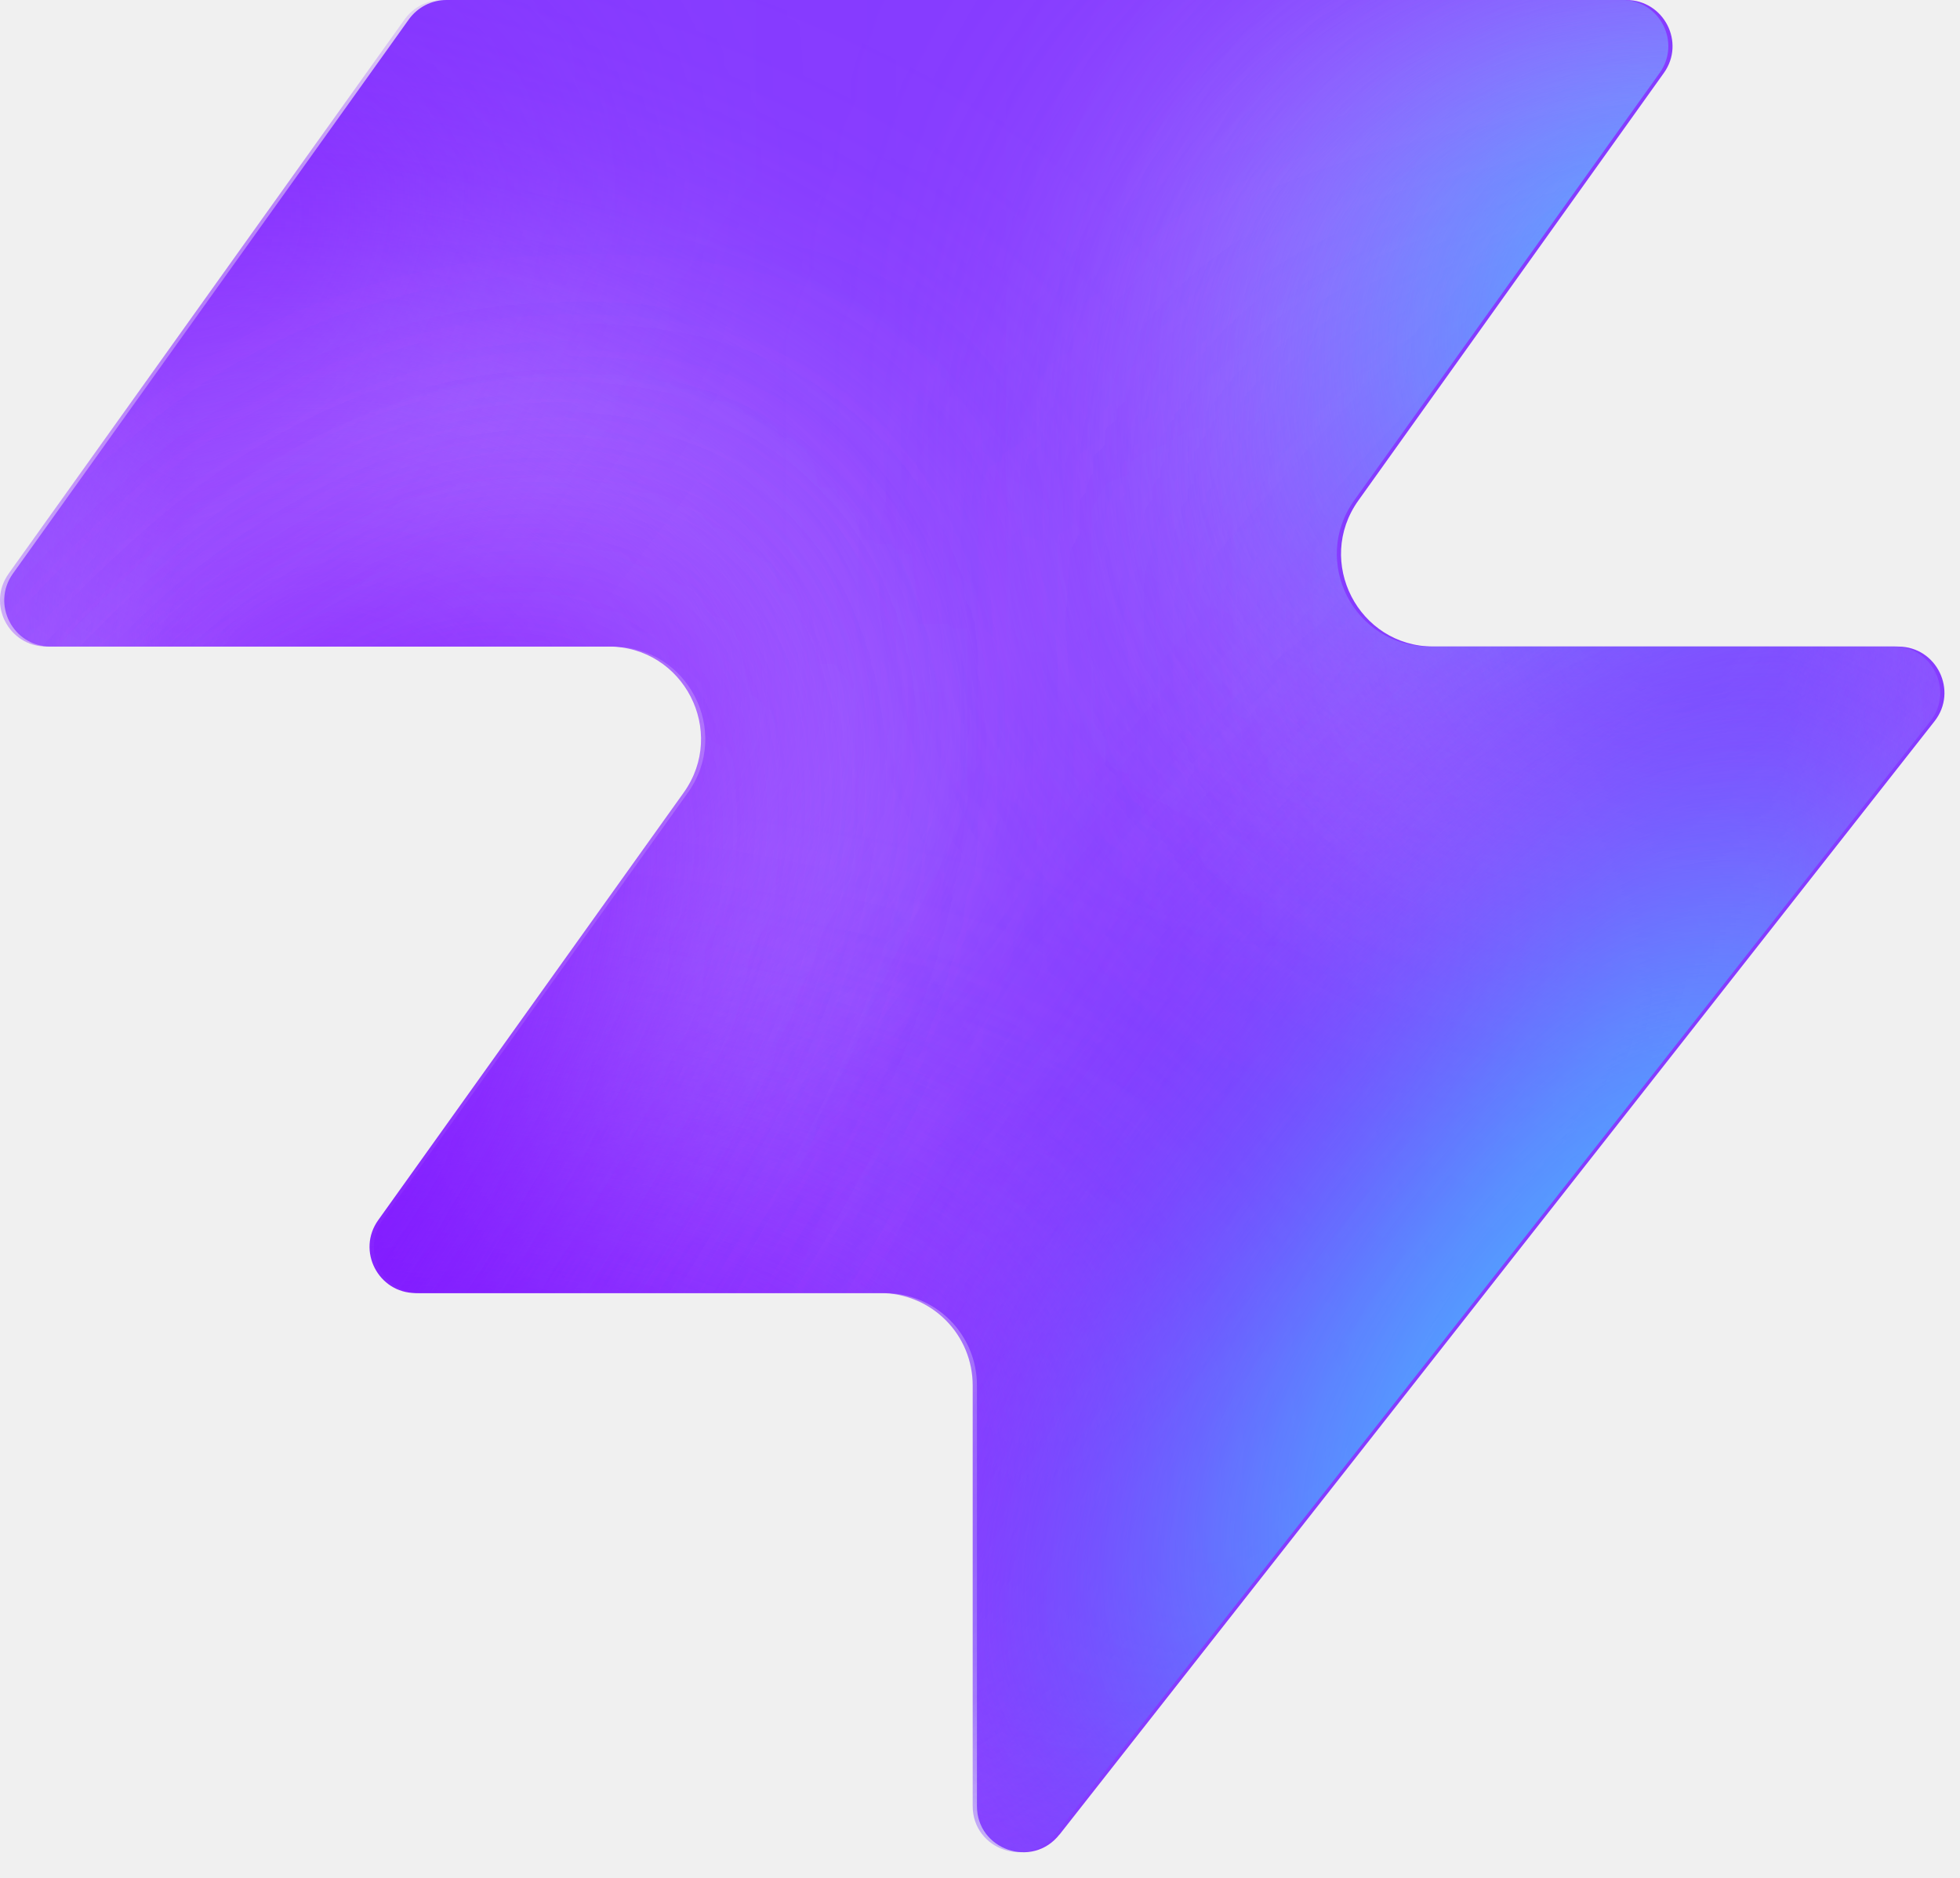
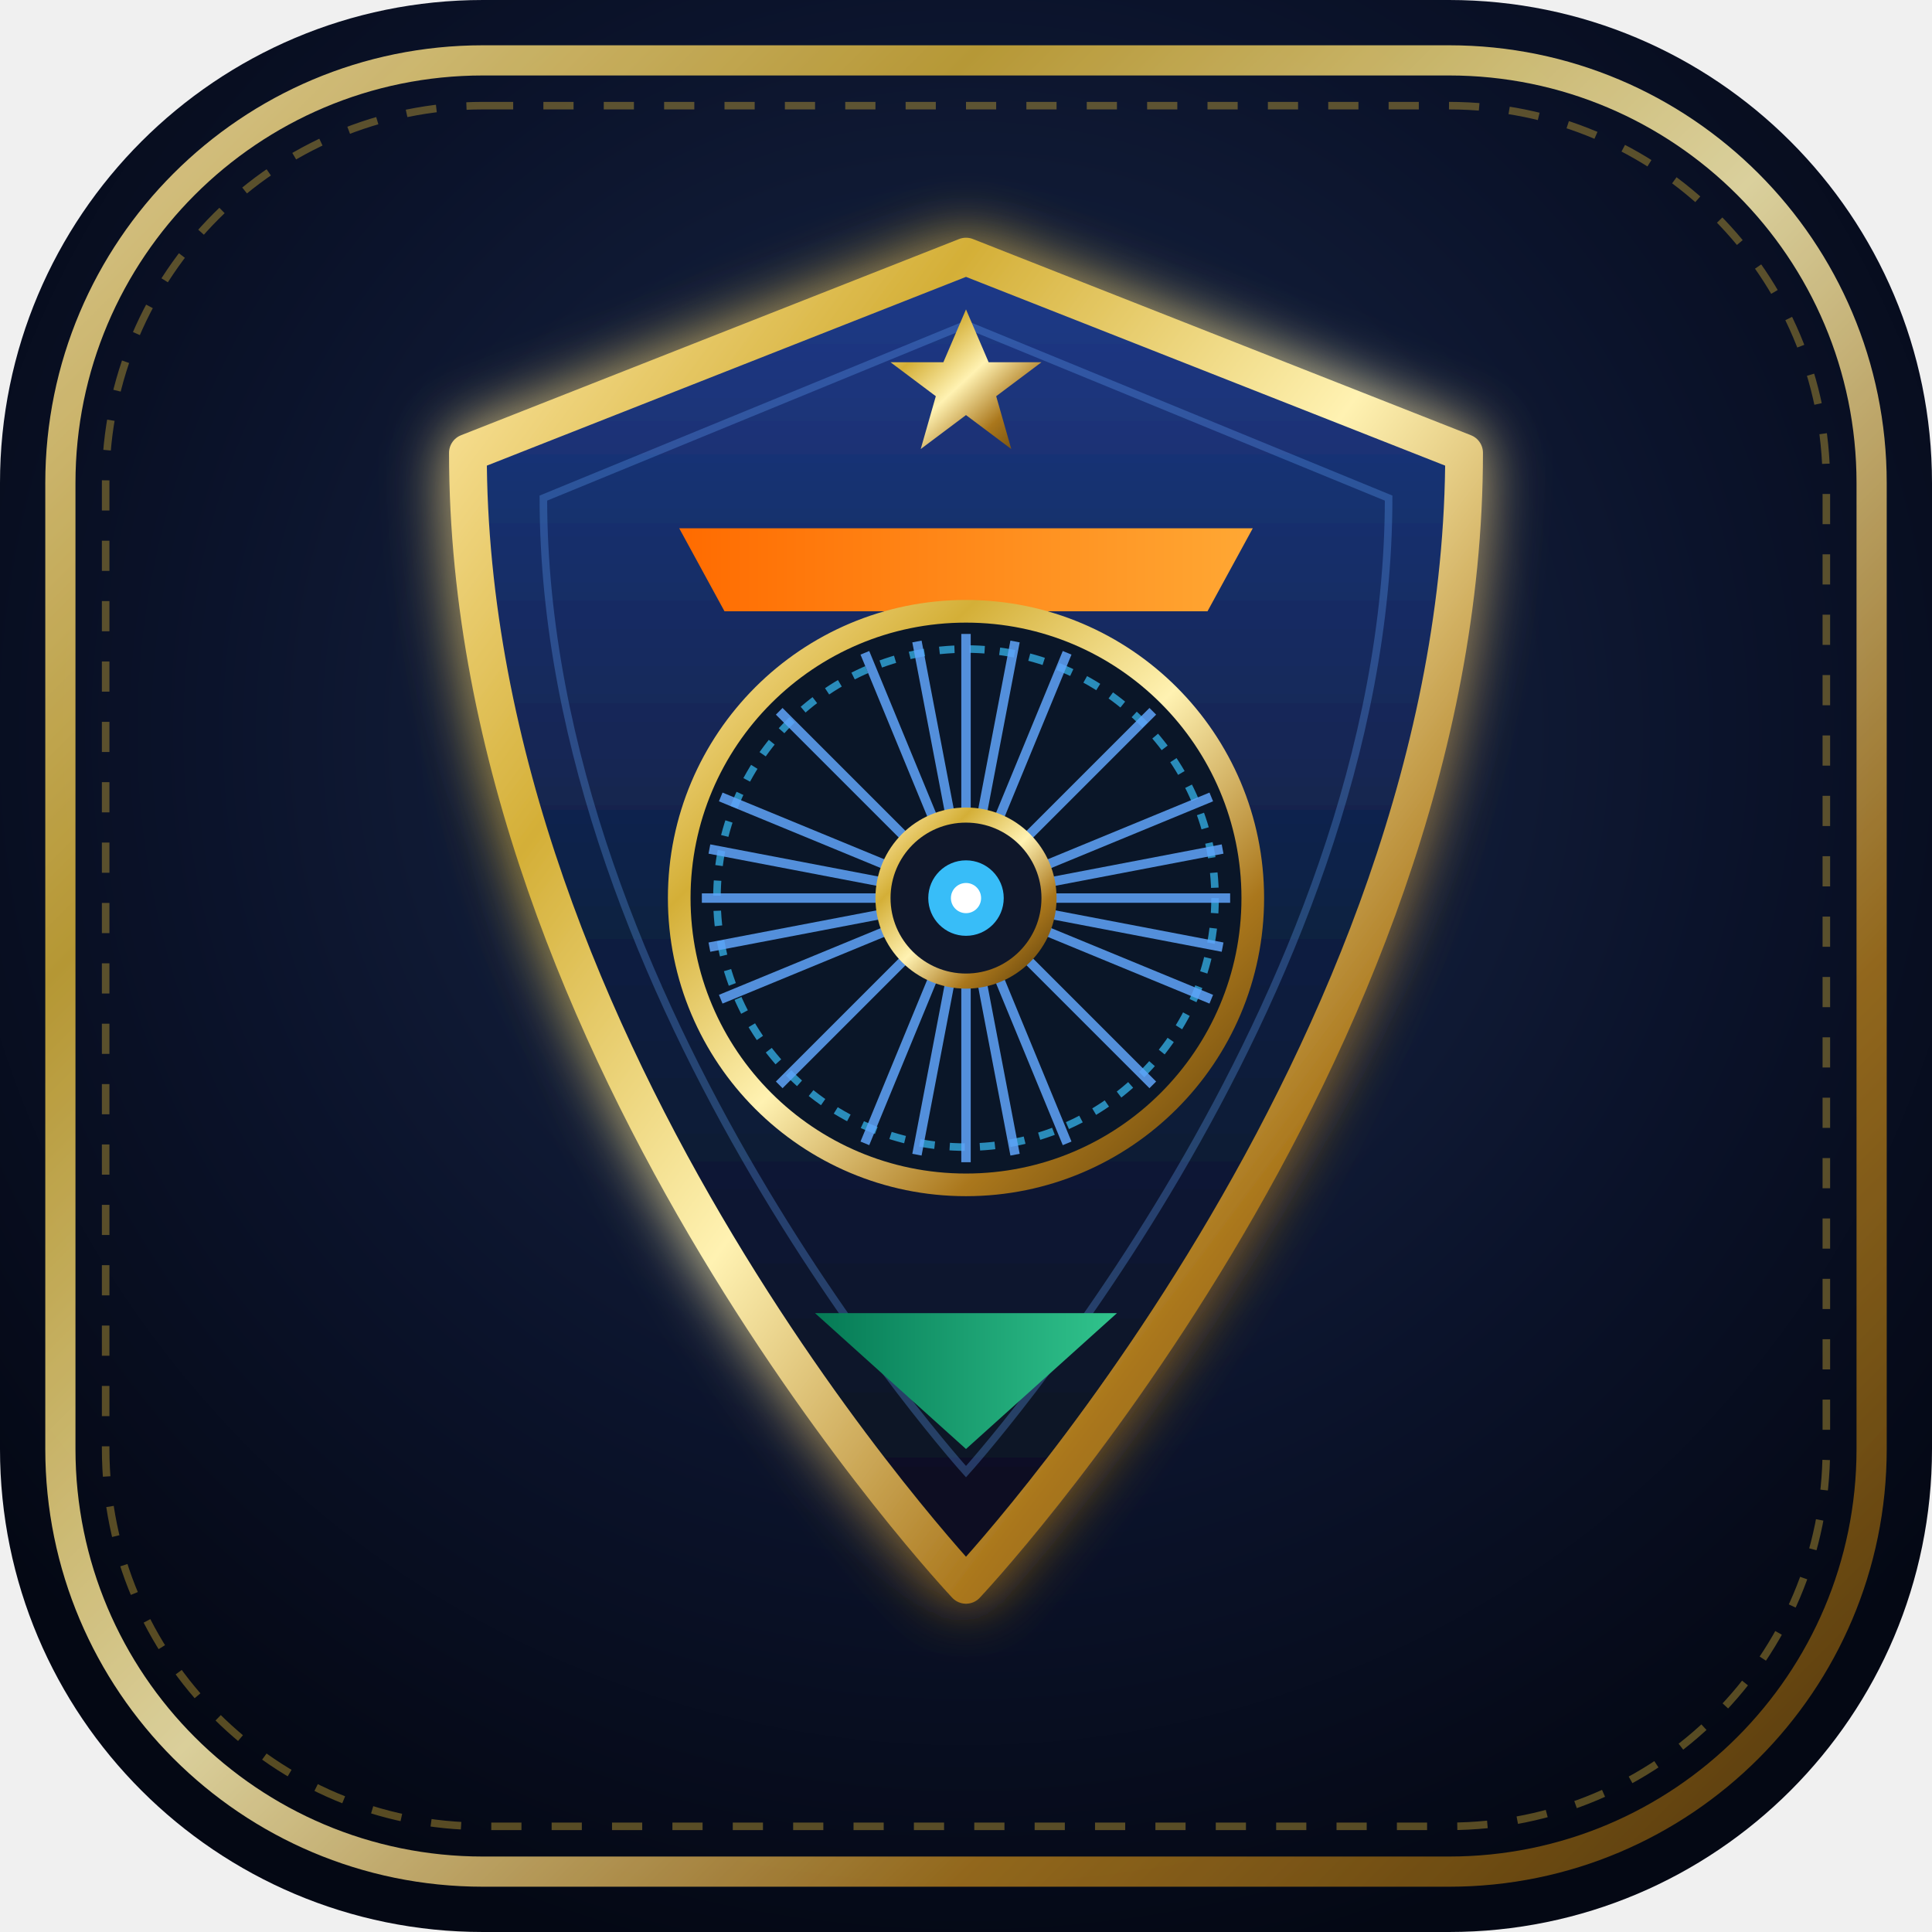
- <svg xmlns="http://www.w3.org/2000/svg" width="48" height="46" fill="none" viewBox="0 0 48 46">
-   <path fill="#863bff" d="M25.946 44.938c-.664.845-2.021.375-2.021-.698V33.937a2.26 2.26 0 0 0-2.262-2.262H10.287c-.92 0-1.456-1.04-.92-1.788l7.48-10.471c1.07-1.497 0-3.578-1.842-3.578H1.237c-.92 0-1.456-1.04-.92-1.788L10.013.474c.214-.297.556-.474.92-.474h28.894c.92 0 1.456 1.04.92 1.788l-7.48 10.471c-1.07 1.498 0 3.579 1.842 3.579h11.377c.943 0 1.473 1.088.89 1.83L25.947 44.94z" style="fill:#863bff;fill:color(display-p3 .525 .23 1);fill-opacity:1" />
-   <mask id="a" width="48" height="46" x="0" y="0" maskUnits="userSpaceOnUse" style="mask-type:alpha">
-     <path fill="#000" d="M25.842 44.938c-.664.844-2.021.375-2.021-.698V33.937a2.26 2.26 0 0 0-2.262-2.262H10.183c-.92 0-1.456-1.04-.92-1.788l7.48-10.471c1.07-1.498 0-3.579-1.842-3.579H1.133c-.92 0-1.456-1.04-.92-1.787L9.91.473c.214-.297.556-.474.92-.474h28.894c.92 0 1.456 1.04.92 1.788l-7.48 10.471c-1.07 1.498 0 3.578 1.842 3.578h11.377c.943 0 1.473 1.088.89 1.832L25.843 44.94z" style="fill:#000;fill-opacity:1" />
-   </mask>
-   <g mask="url(#a)">
-     <g filter="url(#b)">
-       <ellipse cx="5.508" cy="14.704" fill="#ede6ff" rx="5.508" ry="14.704" style="fill:#ede6ff;fill:color(display-p3 .927 .903 1);fill-opacity:1" transform="matrix(.00324 1 1 -.00324 -4.47 31.516)" />
-     </g>
-     <g filter="url(#c)">
-       <ellipse cx="10.399" cy="29.851" fill="#ede6ff" rx="10.399" ry="29.851" style="fill:#ede6ff;fill:color(display-p3 .927 .903 1);fill-opacity:1" transform="matrix(.00324 1 1 -.00324 -39.328 7.883)" />
-     </g>
-     <g filter="url(#d)">
-       <ellipse cx="5.508" cy="30.487" fill="#7e14ff" rx="5.508" ry="30.487" style="fill:#7e14ff;fill:color(display-p3 .492 .077 1);fill-opacity:1" transform="rotate(89.814 -25.913 -14.639)scale(1 -1)" />
-     </g>
-     <g filter="url(#e)">
-       <ellipse cx="5.508" cy="30.599" fill="#7e14ff" rx="5.508" ry="30.599" style="fill:#7e14ff;fill:color(display-p3 .492 .077 1);fill-opacity:1" transform="rotate(89.814 -32.644 -3.334)scale(1 -1)" />
-     </g>
-     <g filter="url(#f)">
-       <ellipse cx="5.508" cy="30.599" fill="#7e14ff" rx="5.508" ry="30.599" style="fill:#7e14ff;fill:color(display-p3 .492 .077 1);fill-opacity:1" transform="matrix(.00324 1 1 -.00324 -34.34 30.47)" />
-     </g>
-     <g filter="url(#g)">
-       <ellipse cx="14.072" cy="22.078" fill="#ede6ff" rx="14.072" ry="22.078" style="fill:#ede6ff;fill:color(display-p3 .927 .903 1);fill-opacity:1" transform="rotate(93.35 24.506 48.493)scale(-1 1)" />
-     </g>
-     <g filter="url(#h)">
-       <ellipse cx="3.47" cy="21.501" fill="#7e14ff" rx="3.47" ry="21.501" style="fill:#7e14ff;fill:color(display-p3 .492 .077 1);fill-opacity:1" transform="rotate(89.009 28.708 47.59)scale(-1 1)" />
-     </g>
-     <g filter="url(#i)">
-       <ellipse cx="3.47" cy="21.501" fill="#7e14ff" rx="3.47" ry="21.501" style="fill:#7e14ff;fill:color(display-p3 .492 .077 1);fill-opacity:1" transform="rotate(89.009 28.708 47.59)scale(-1 1)" />
-     </g>
-     <g filter="url(#j)">
-       <ellipse cx=".387" cy="8.972" fill="#7e14ff" rx="4.407" ry="29.108" style="fill:#7e14ff;fill:color(display-p3 .492 .077 1);fill-opacity:1" transform="rotate(39.51 .387 8.972)" />
-     </g>
-     <g filter="url(#k)">
-       <ellipse cx="47.523" cy="-6.092" fill="#7e14ff" rx="4.407" ry="29.108" style="fill:#7e14ff;fill:color(display-p3 .492 .077 1);fill-opacity:1" transform="rotate(37.892 47.523 -6.092)" />
-     </g>
-     <g filter="url(#l)">
-       <ellipse cx="41.412" cy="6.333" fill="#47bfff" rx="5.971" ry="9.665" style="fill:#47bfff;fill:color(display-p3 .28 .748 1);fill-opacity:1" transform="rotate(37.892 41.412 6.333)" />
-     </g>
-     <g filter="url(#m)">
-       <ellipse cx="-1.879" cy="38.332" fill="#7e14ff" rx="4.407" ry="29.108" style="fill:#7e14ff;fill:color(display-p3 .492 .077 1);fill-opacity:1" transform="rotate(37.892 -1.88 38.332)" />
-     </g>
-     <g filter="url(#n)">
-       <ellipse cx="-1.879" cy="38.332" fill="#7e14ff" rx="4.407" ry="29.108" style="fill:#7e14ff;fill:color(display-p3 .492 .077 1);fill-opacity:1" transform="rotate(37.892 -1.88 38.332)" />
-     </g>
-     <g filter="url(#o)">
-       <ellipse cx="35.651" cy="29.907" fill="#7e14ff" rx="4.407" ry="29.108" style="fill:#7e14ff;fill:color(display-p3 .492 .077 1);fill-opacity:1" transform="rotate(37.892 35.651 29.907)" />
-     </g>
-     <g filter="url(#p)">
-       <ellipse cx="38.418" cy="32.4" fill="#47bfff" rx="5.971" ry="15.297" style="fill:#47bfff;fill:color(display-p3 .28 .748 1);fill-opacity:1" transform="rotate(37.892 38.418 32.4)" />
-     </g>
-   </g>
+ <svg xmlns="http://www.w3.org/2000/svg" viewBox="0 0 512 512" width="100%" height="100%">
  <defs>
-     <filter id="b" width="60.045" height="41.654" x="-19.77" y="16.149" color-interpolation-filters="sRGB" filterUnits="userSpaceOnUse">
-       <feFlood flood-opacity="0" result="BackgroundImageFix" />
-       <feBlend in="SourceGraphic" in2="BackgroundImageFix" result="shape" />
-       <feGaussianBlur result="effect1_foregroundBlur_2002_17158" stdDeviation="7.659" />
-     </filter>
-     <filter id="c" width="90.34" height="51.437" x="-54.613" y="-7.533" color-interpolation-filters="sRGB" filterUnits="userSpaceOnUse">
-       <feFlood flood-opacity="0" result="BackgroundImageFix" />
-       <feBlend in="SourceGraphic" in2="BackgroundImageFix" result="shape" />
-       <feGaussianBlur result="effect1_foregroundBlur_2002_17158" stdDeviation="7.659" />
-     </filter>
-     <filter id="d" width="79.355" height="29.4" x="-49.64" y="2.03" color-interpolation-filters="sRGB" filterUnits="userSpaceOnUse">
-       <feFlood flood-opacity="0" result="BackgroundImageFix" />
-       <feBlend in="SourceGraphic" in2="BackgroundImageFix" result="shape" />
-       <feGaussianBlur result="effect1_foregroundBlur_2002_17158" stdDeviation="4.596" />
-     </filter>
-     <filter id="e" width="79.579" height="29.4" x="-45.045" y="20.029" color-interpolation-filters="sRGB" filterUnits="userSpaceOnUse">
-       <feFlood flood-opacity="0" result="BackgroundImageFix" />
-       <feBlend in="SourceGraphic" in2="BackgroundImageFix" result="shape" />
-       <feGaussianBlur result="effect1_foregroundBlur_2002_17158" stdDeviation="4.596" />
-     </filter>
-     <filter id="f" width="79.579" height="29.4" x="-43.513" y="21.178" color-interpolation-filters="sRGB" filterUnits="userSpaceOnUse">
-       <feFlood flood-opacity="0" result="BackgroundImageFix" />
-       <feBlend in="SourceGraphic" in2="BackgroundImageFix" result="shape" />
-       <feGaussianBlur result="effect1_foregroundBlur_2002_17158" stdDeviation="4.596" />
-     </filter>
-     <filter id="g" width="74.749" height="58.852" x="15.756" y="-17.901" color-interpolation-filters="sRGB" filterUnits="userSpaceOnUse">
-       <feFlood flood-opacity="0" result="BackgroundImageFix" />
-       <feBlend in="SourceGraphic" in2="BackgroundImageFix" result="shape" />
-       <feGaussianBlur result="effect1_foregroundBlur_2002_17158" stdDeviation="7.659" />
-     </filter>
-     <filter id="h" width="61.377" height="25.362" x="23.548" y="2.284" color-interpolation-filters="sRGB" filterUnits="userSpaceOnUse">
-       <feFlood flood-opacity="0" result="BackgroundImageFix" />
-       <feBlend in="SourceGraphic" in2="BackgroundImageFix" result="shape" />
-       <feGaussianBlur result="effect1_foregroundBlur_2002_17158" stdDeviation="4.596" />
-     </filter>
-     <filter id="i" width="61.377" height="25.362" x="23.548" y="2.284" color-interpolation-filters="sRGB" filterUnits="userSpaceOnUse">
-       <feFlood flood-opacity="0" result="BackgroundImageFix" />
-       <feBlend in="SourceGraphic" in2="BackgroundImageFix" result="shape" />
-       <feGaussianBlur result="effect1_foregroundBlur_2002_17158" stdDeviation="4.596" />
-     </filter>
-     <filter id="j" width="56.045" height="63.649" x="-27.636" y="-22.853" color-interpolation-filters="sRGB" filterUnits="userSpaceOnUse">
-       <feFlood flood-opacity="0" result="BackgroundImageFix" />
-       <feBlend in="SourceGraphic" in2="BackgroundImageFix" result="shape" />
-       <feGaussianBlur result="effect1_foregroundBlur_2002_17158" stdDeviation="4.596" />
-     </filter>
-     <filter id="k" width="54.814" height="64.646" x="20.116" y="-38.415" color-interpolation-filters="sRGB" filterUnits="userSpaceOnUse">
-       <feFlood flood-opacity="0" result="BackgroundImageFix" />
-       <feBlend in="SourceGraphic" in2="BackgroundImageFix" result="shape" />
-       <feGaussianBlur result="effect1_foregroundBlur_2002_17158" stdDeviation="4.596" />
-     </filter>
-     <filter id="l" width="33.541" height="35.313" x="24.641" y="-11.323" color-interpolation-filters="sRGB" filterUnits="userSpaceOnUse">
-       <feFlood flood-opacity="0" result="BackgroundImageFix" />
-       <feBlend in="SourceGraphic" in2="BackgroundImageFix" result="shape" />
-       <feGaussianBlur result="effect1_foregroundBlur_2002_17158" stdDeviation="4.596" />
-     </filter>
-     <filter id="m" width="54.814" height="64.646" x="-29.286" y="6.009" color-interpolation-filters="sRGB" filterUnits="userSpaceOnUse">
-       <feFlood flood-opacity="0" result="BackgroundImageFix" />
-       <feBlend in="SourceGraphic" in2="BackgroundImageFix" result="shape" />
-       <feGaussianBlur result="effect1_foregroundBlur_2002_17158" stdDeviation="4.596" />
-     </filter>
-     <filter id="n" width="54.814" height="64.646" x="-29.286" y="6.009" color-interpolation-filters="sRGB" filterUnits="userSpaceOnUse">
-       <feFlood flood-opacity="0" result="BackgroundImageFix" />
-       <feBlend in="SourceGraphic" in2="BackgroundImageFix" result="shape" />
-       <feGaussianBlur result="effect1_foregroundBlur_2002_17158" stdDeviation="4.596" />
-     </filter>
-     <filter id="o" width="54.814" height="64.646" x="8.244" y="-2.416" color-interpolation-filters="sRGB" filterUnits="userSpaceOnUse">
-       <feFlood flood-opacity="0" result="BackgroundImageFix" />
-       <feBlend in="SourceGraphic" in2="BackgroundImageFix" result="shape" />
-       <feGaussianBlur result="effect1_foregroundBlur_2002_17158" stdDeviation="4.596" />
-     </filter>
-     <filter id="p" width="39.409" height="43.623" x="18.713" y="10.588" color-interpolation-filters="sRGB" filterUnits="userSpaceOnUse">
-       <feFlood flood-opacity="0" result="BackgroundImageFix" />
-       <feBlend in="SourceGraphic" in2="BackgroundImageFix" result="shape" />
-       <feGaussianBlur result="effect1_foregroundBlur_2002_17158" stdDeviation="4.596" />
+     <radialGradient id="bgGrad" cx="50%" cy="38%" r="65%">
+       <stop offset="0%" stop-color="#1A2A4A" />
+       <stop offset="60%" stop-color="#0B132B" />
+       <stop offset="100%" stop-color="#040814" />
+     </radialGradient>
+     <linearGradient id="goldGrad" x1="0%" y1="0%" x2="100%" y2="100%">
+       <stop offset="0%" stop-color="#FFEAA7" />
+       <stop offset="25%" stop-color="#D4AF37" />
+       <stop offset="50%" stop-color="#FFF2B2" />
+       <stop offset="75%" stop-color="#AA771C" />
+       <stop offset="100%" stop-color="#5E3F0A" />
+     </linearGradient>
+     <linearGradient id="shieldGrad" x1="0%" y1="0%" x2="0%" y2="100%">
+       <stop offset="0%" stop-color="#1E3A8A" />
+       <stop offset="50%" stop-color="#0F2042" />
+       <stop offset="100%" stop-color="#070E1E" />
+     </linearGradient>
+     <linearGradient id="saffronGrad" x1="0%" y1="0%" x2="100%" y2="0%">
+       <stop offset="0%" stop-color="#FF6B00" />
+       <stop offset="100%" stop-color="#FFA834" />
+     </linearGradient>
+     <linearGradient id="greenGrad" x1="0%" y1="0%" x2="100%" y2="0%">
+       <stop offset="0%" stop-color="#057A55" />
+       <stop offset="100%" stop-color="#31C48D" />
+     </linearGradient>
+     <filter id="glow" x="-20%" y="-20%" width="140%" height="140%">
+       <feGaussianBlur stdDeviation="8" result="blur" />
+       <feComposite in="SourceGraphic" in2="blur" operator="over" />
    </filter>
  </defs>
+   <rect width="512" height="512" rx="128" fill="url(#bgGrad)" />
+   <rect x="16" y="16" width="480" height="480" rx="112" fill="none" stroke="url(#goldGrad)" stroke-width="8" opacity="0.85" />
+   <rect x="28" y="28" width="456" height="456" rx="100" fill="none" stroke="#D4AF37" stroke-width="2" stroke-dasharray="8 8" opacity="0.4" />
+   <path d="M 256 68 L 388 120 C 388 280 256 420 256 420 C 256 420 124 280 124 120 Z" fill="url(#shieldGrad)" stroke="url(#goldGrad)" stroke-width="10" stroke-linejoin="round" filter="url(#glow)" />
+   <path d="M 256 86 L 368 132 C 368 266 256 390 256 390 C 256 390 144 266 144 132 Z" fill="none" stroke="#60A5FA" stroke-width="2" opacity="0.3" />
+   <path d="M 180 140 L 332 140 L 320 162 L 192 162 Z" fill="url(#saffronGrad)" />
+   <path d="M 216 348 L 296 348 L 256 384 Z" fill="url(#greenGrad)" />
+   <circle cx="256" cy="238" r="76" fill="#0A1628" stroke="url(#goldGrad)" stroke-width="6" />
+   <circle cx="256" cy="238" r="66" fill="none" stroke="#38BDF8" stroke-width="2" stroke-dasharray="4 4" opacity="0.7" />
+   <g stroke="#60A5FA" stroke-width="2.5" opacity="0.85">
+     <line x1="256" y1="168" x2="256" y2="308" />
+     <line x1="186" y1="238" x2="326" y2="238" />
+     <line x1="206.5" y1="188.5" x2="305.5" y2="287.5" />
+     <line x1="206.5" y1="287.5" x2="305.5" y2="188.5" />
+     <line x1="229.2" y1="173" x2="282.8" y2="303" />
+     <line x1="282.8" y1="173" x2="229.2" y2="303" />
+     <line x1="191" y1="211.2" x2="321" y2="264.8" />
+     <line x1="191" y1="264.8" x2="321" y2="211.2" />
+     <line x1="243" y1="170" x2="269" y2="306" />
+     <line x1="269" y1="170" x2="243" y2="306" />
+     <line x1="188" y1="225" x2="324" y2="251" />
+     <line x1="188" y1="251" x2="324" y2="225" />
+   </g>
+   <circle cx="256" cy="238" r="22" fill="#0F172A" stroke="url(#goldGrad)" stroke-width="4" />
+   <circle cx="256" cy="238" r="10" fill="#38BDF8" />
+   <circle cx="256" cy="238" r="4" fill="#FFFFFF" />
+   <polygon points="256,82 262,96 276,96 264,105 268,119 256,110 244,119 248,105 236,96 250,96" fill="url(#goldGrad)" />
</svg>
